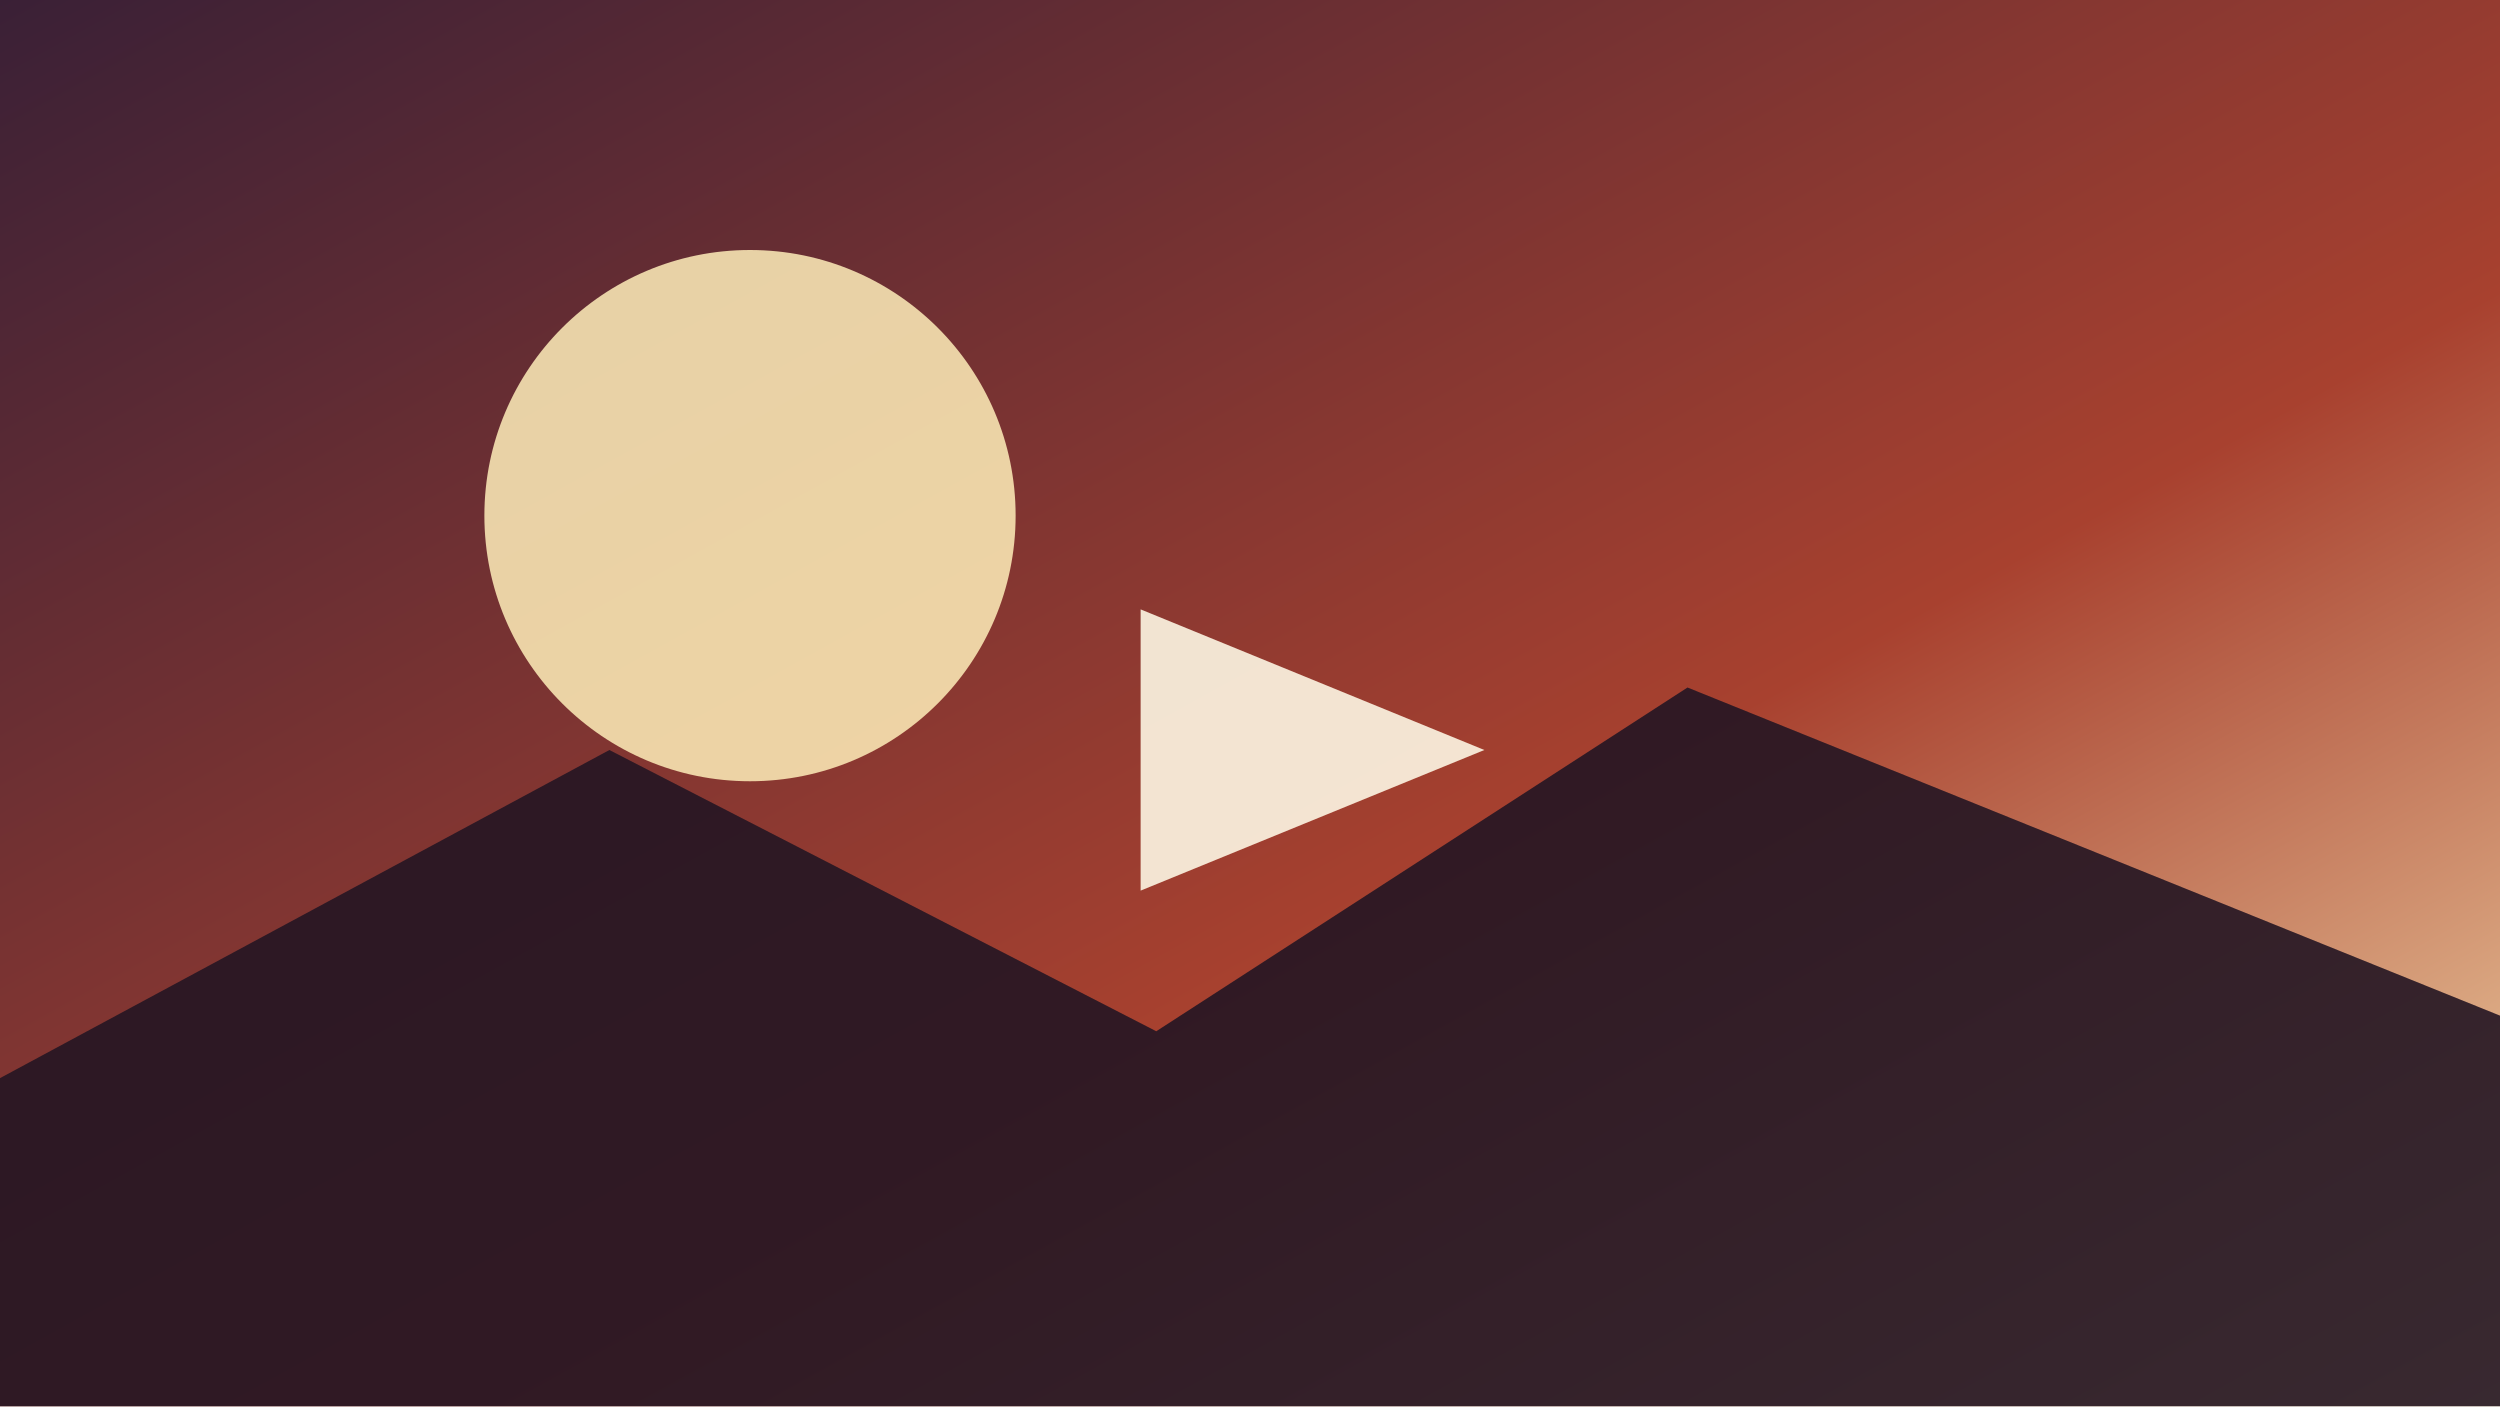
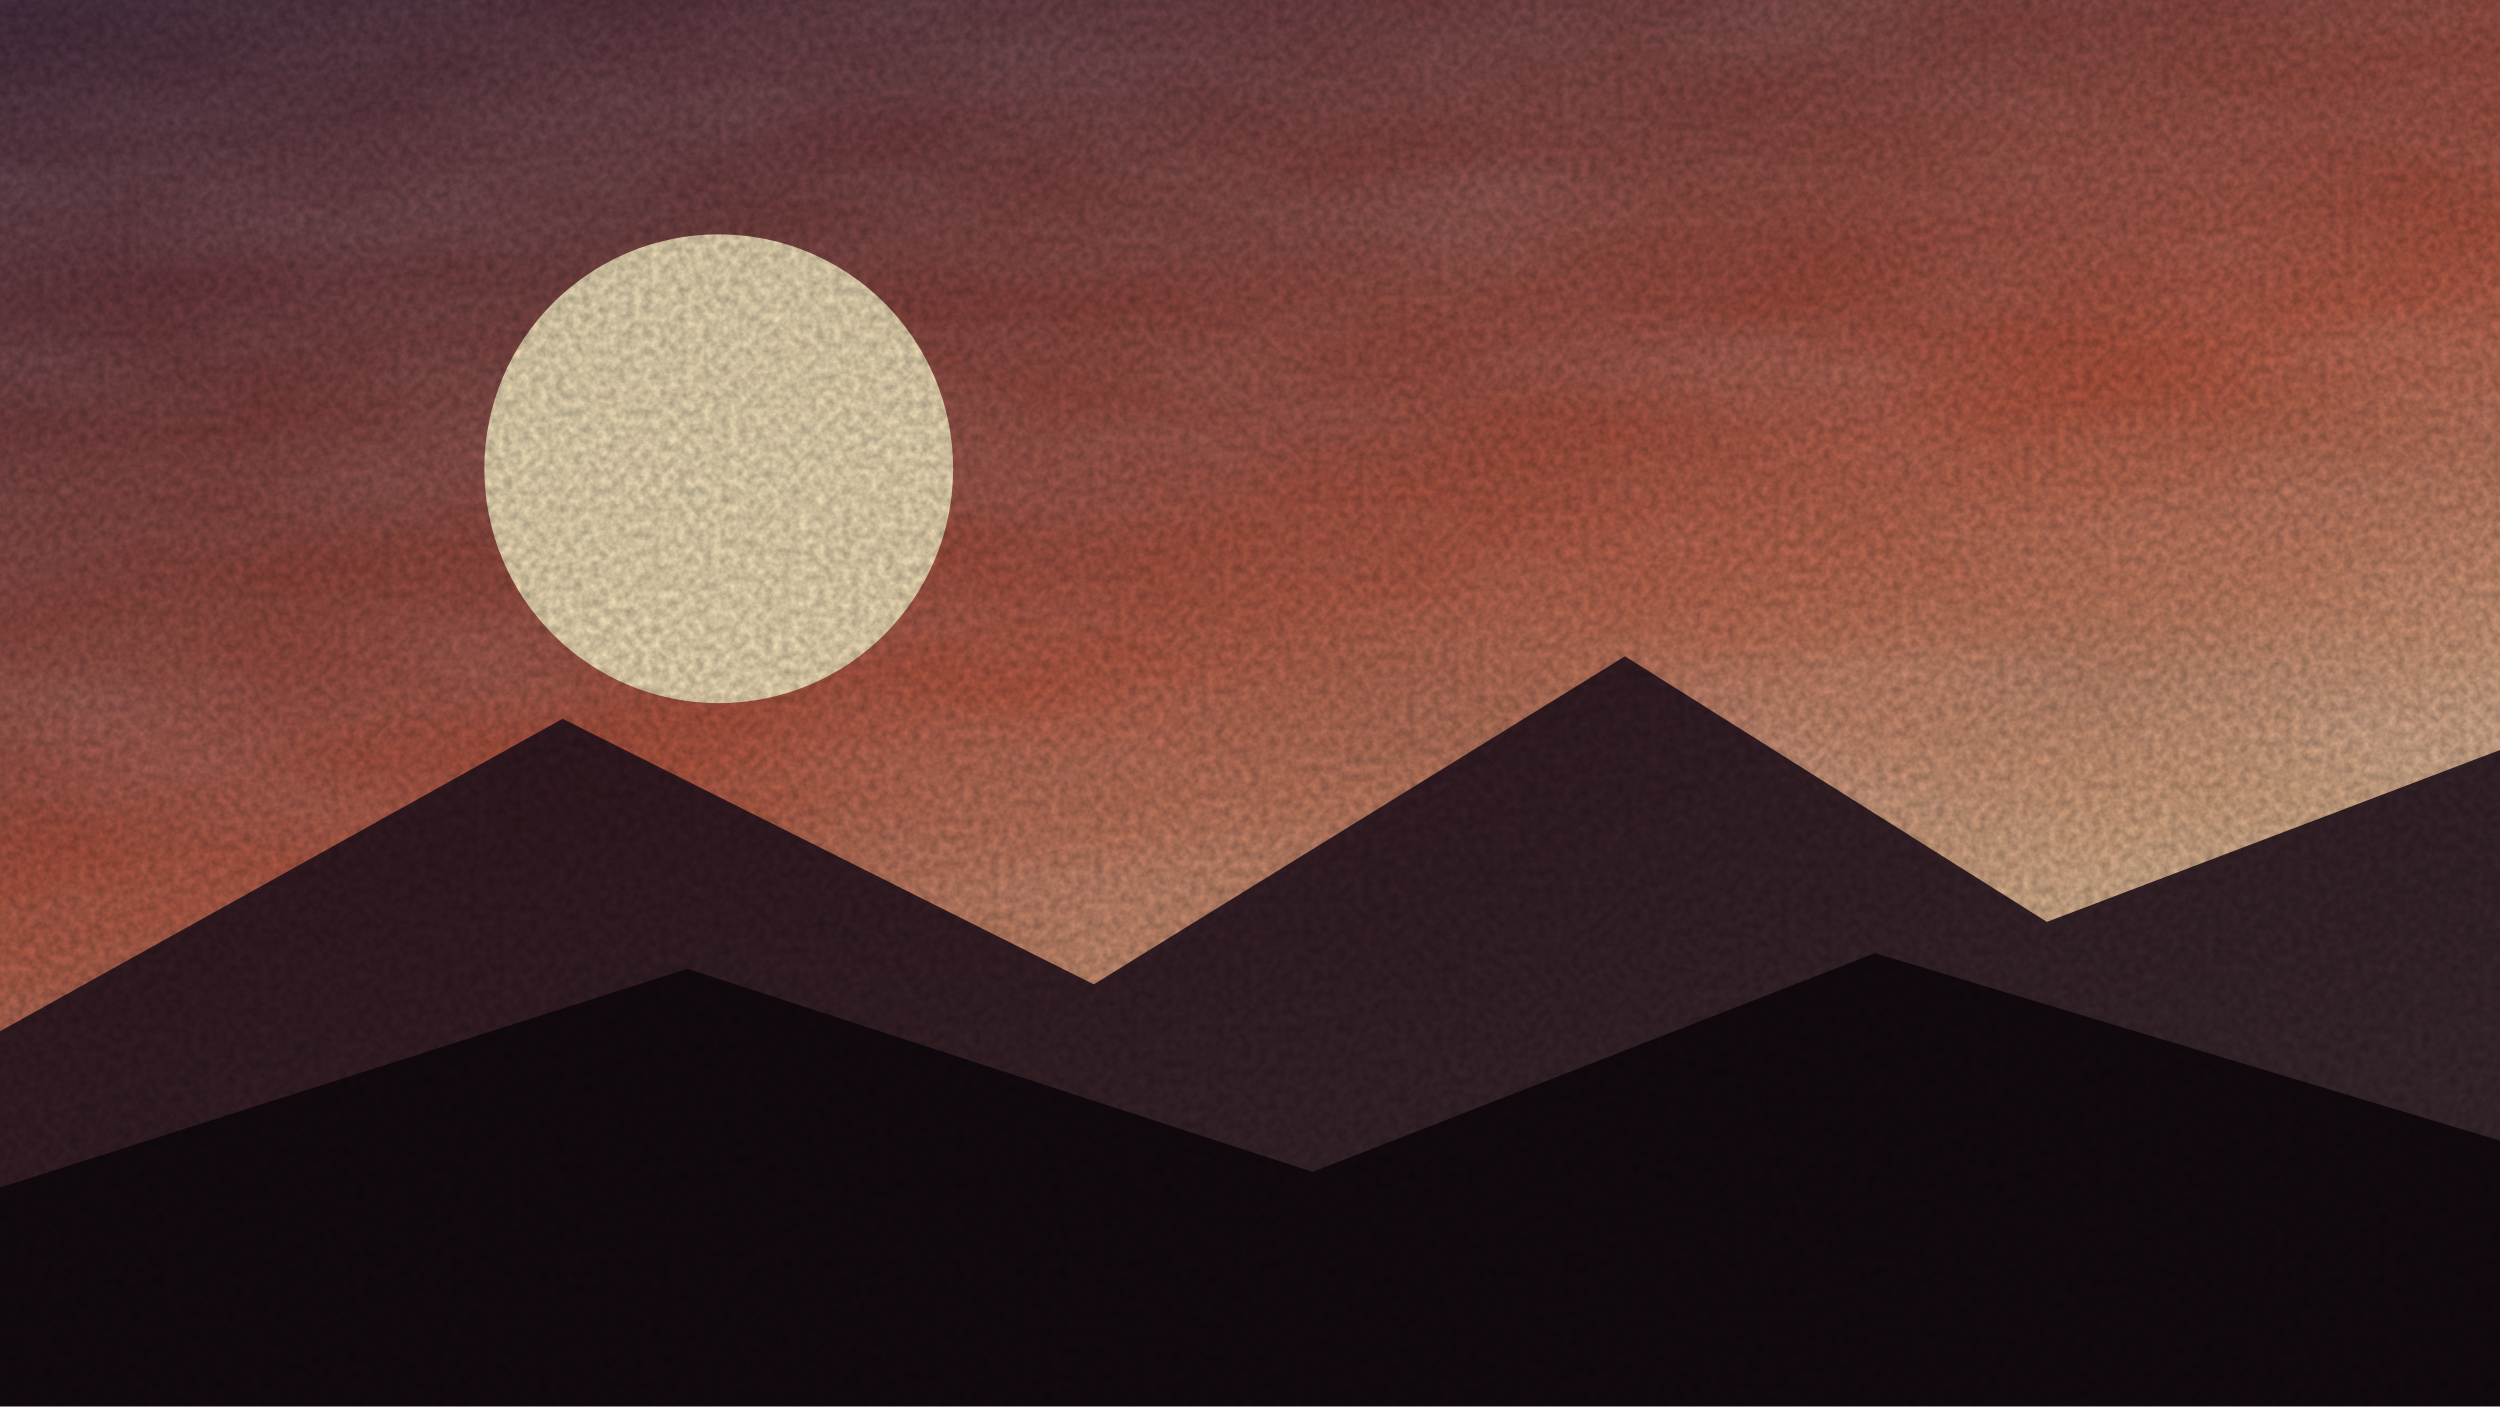
<svg xmlns="http://www.w3.org/2000/svg" viewBox="0 0 320 180" width="320" height="180">
  <defs>
-     <linearGradient id="t1" x1="0" y1="0" x2="1" y2="1">
-       <stop offset="0" stop-color="#3a2036" />
-       <stop offset="0.6" stop-color="#a8412f" />
-       <stop offset="1" stop-color="#f6dfae" />
+     <linearGradient id="t1" x1="0" y1="0" x2="0.5" y2="1">
+       <stop offset="0" stop-color="#402438" />
+       <stop offset="0.55" stop-color="#b8523a" />
+       <stop offset="1" stop-color="#f8e6b6" />
    </linearGradient>
+     <filter id="hazeT">
+       <feTurbulence type="fractalNoise" baseFrequency="0.02 0.06" numOctaves="4" seed="5" />
+       <feColorMatrix type="saturate" values="0" />
+       <feComponentTransfer>
+         <feFuncA type="linear" slope="0.5" intercept="0" />
+       </feComponentTransfer>
+     </filter>
+     <filter id="gT" x="0" y="0" width="100%" height="100%">
+       <feTurbulence type="fractalNoise" baseFrequency="0.9" numOctaves="4" seed="5" result="n" />
+       <feColorMatrix in="n" type="saturate" values="0" result="g" />
+       <feComponentTransfer in="g" result="soft">
+         <feFuncR type="linear" slope="1.6" intercept="-0.3" />
+         <feFuncG type="linear" slope="1.6" intercept="-0.3" />
+         <feFuncB type="linear" slope="1.6" intercept="-0.3" />
+       </feComponentTransfer>
+       <feComposite in="SourceGraphic" in2="soft" operator="arithmetic" k1="1" k2="0" k3="0" k4="0" />
+     </filter>
  </defs>
  <rect width="320" height="180" fill="url(#t1)" />
-   <circle cx="96" cy="66" r="34" fill="#ffeeba" opacity="0.85" />
-   <path d="M 0 138 L 78 96 L 148 132 L 216 88 L 320 130 L 320 180 L 0 180 Z" fill="#241522" opacity="0.9" />
-   <path d="M 146 78 L 190 96 L 146 114 Z" fill="#fdf6e3" opacity="0.9" />
+   <rect width="320" height="180" filter="url(#hazeT)" opacity="0.45" />
+   <circle cx="92" cy="60" r="30" fill="#fff2c8" opacity="0.9" />
+   <path d="M 0 132 L 72 92 L 140 126 L 208 84 L 262 118 L 320 96 L 320 180 L 0 180 Z" fill="#26141f" opacity="0.9" />
+   <path d="M 0 152 L 88 124 L 168 150 L 240 122 L 320 146 L 320 180 L 0 180 Z" fill="#130a10" />
+   <rect width="320" height="180" filter="url(#gT)" opacity="0.35" />
</svg>
